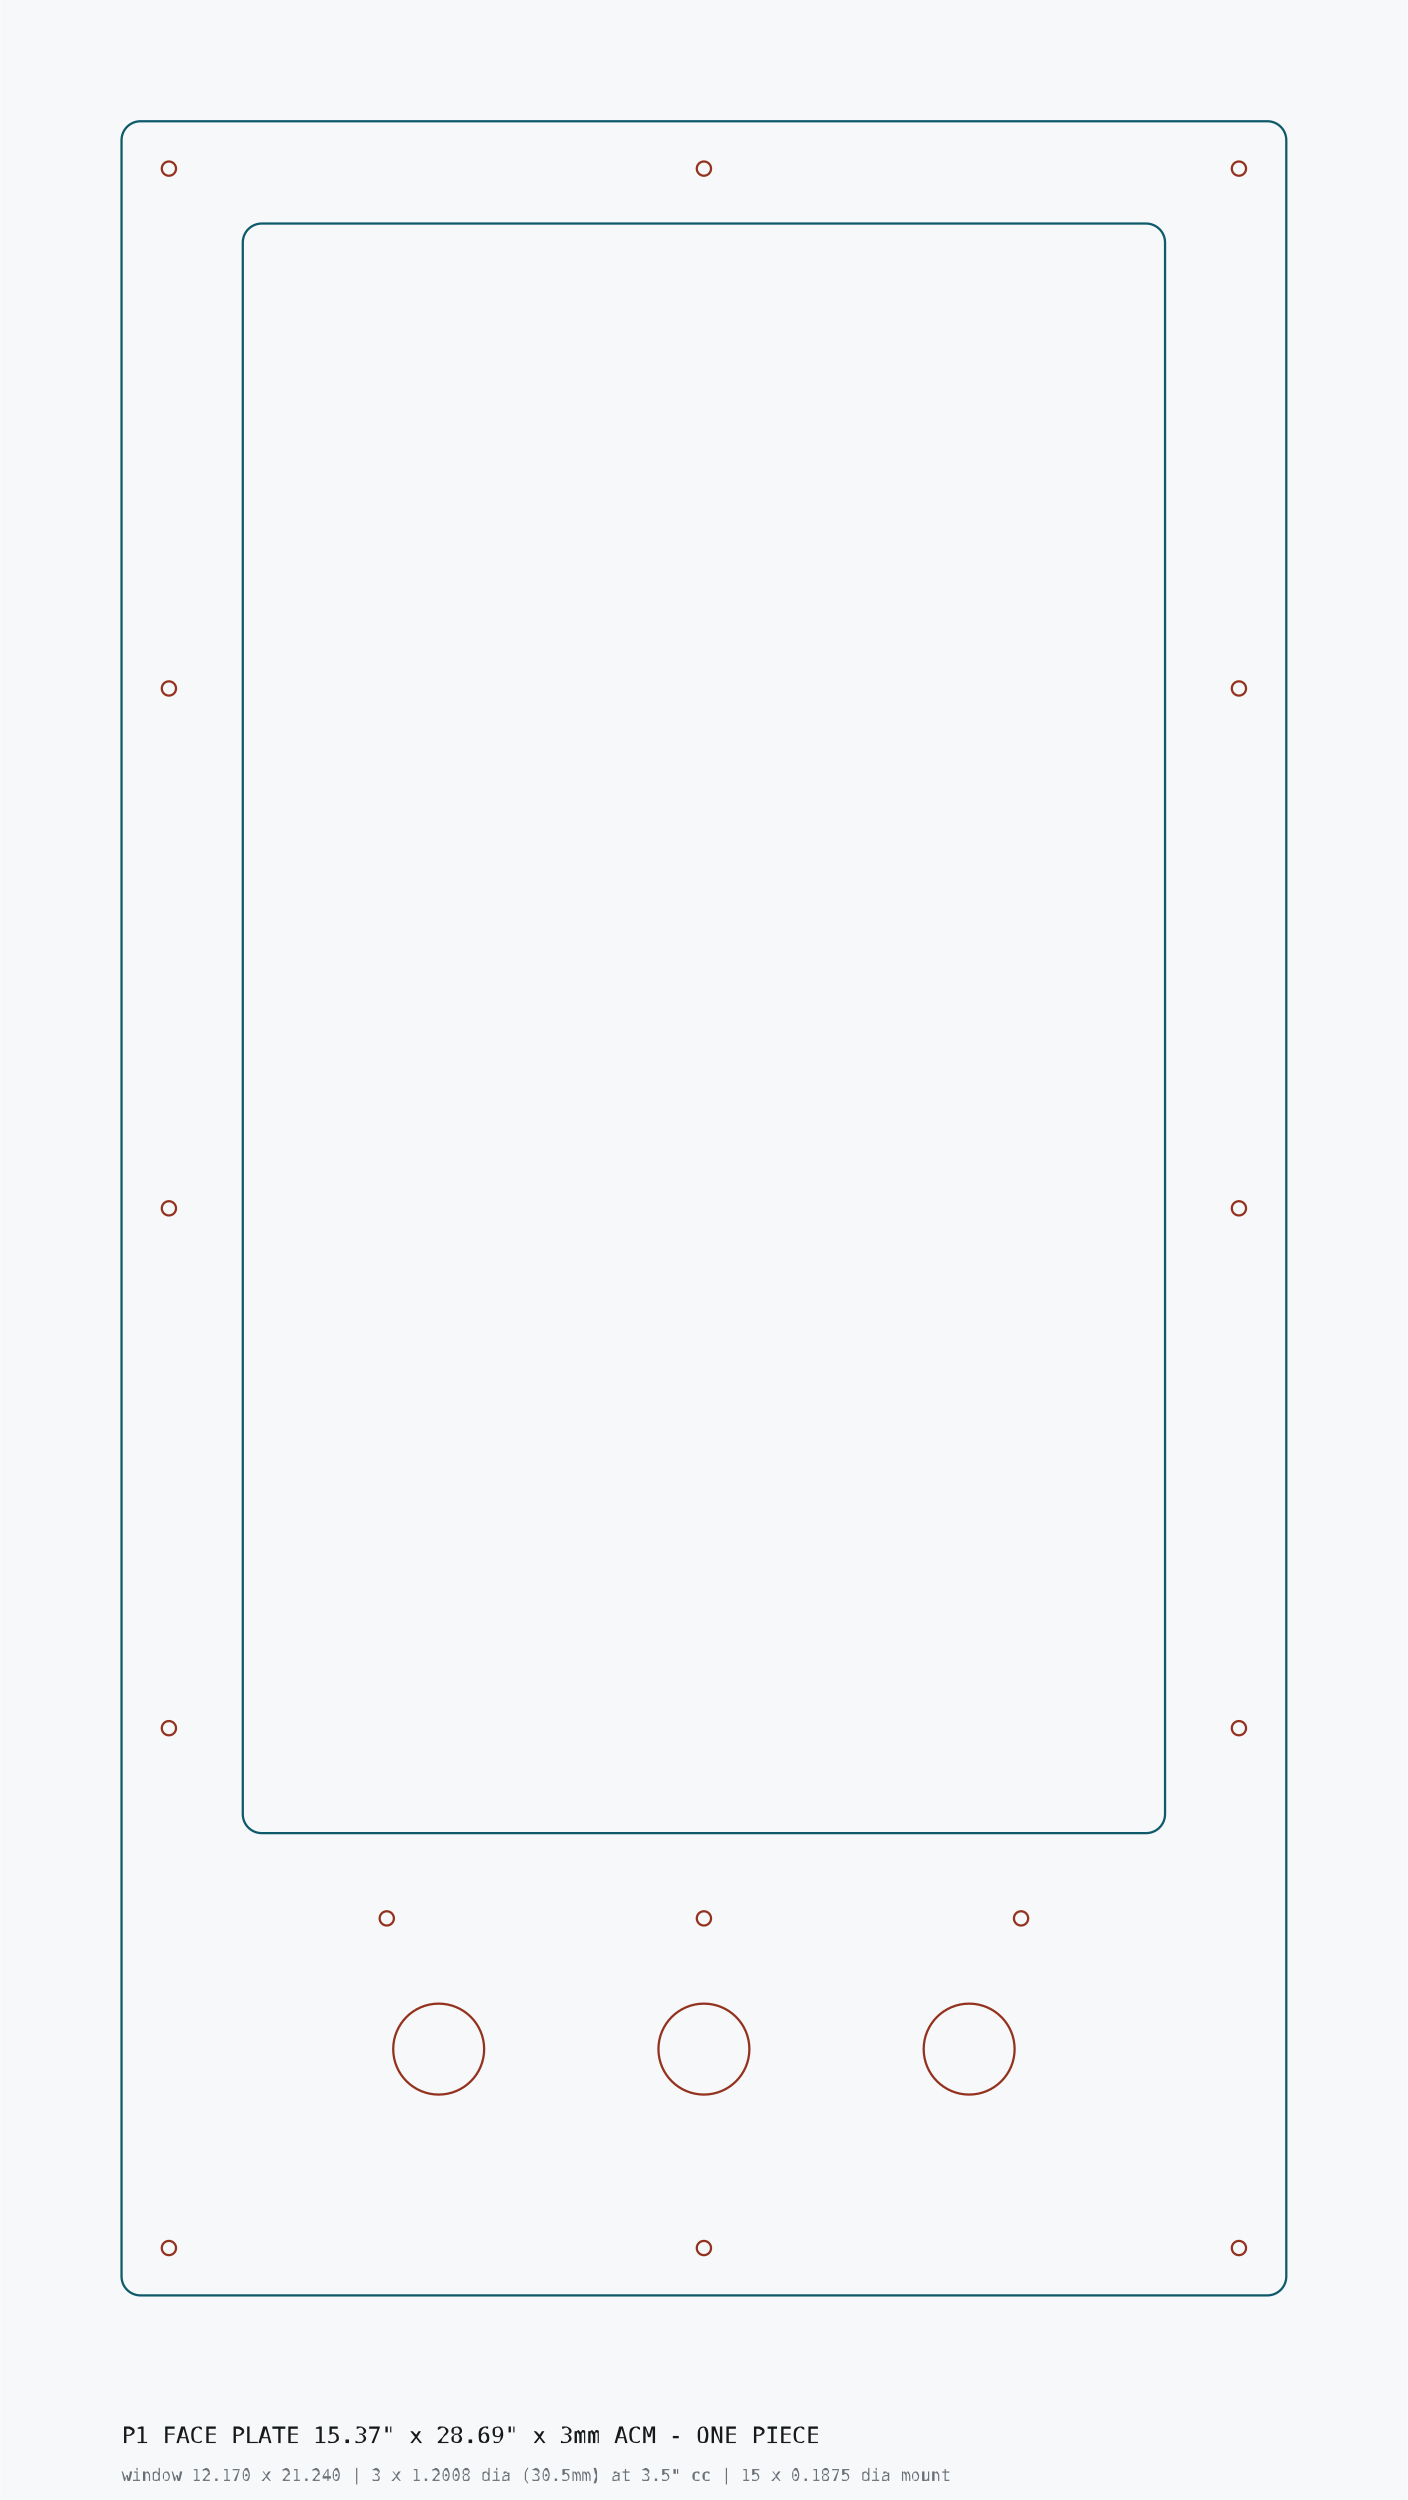
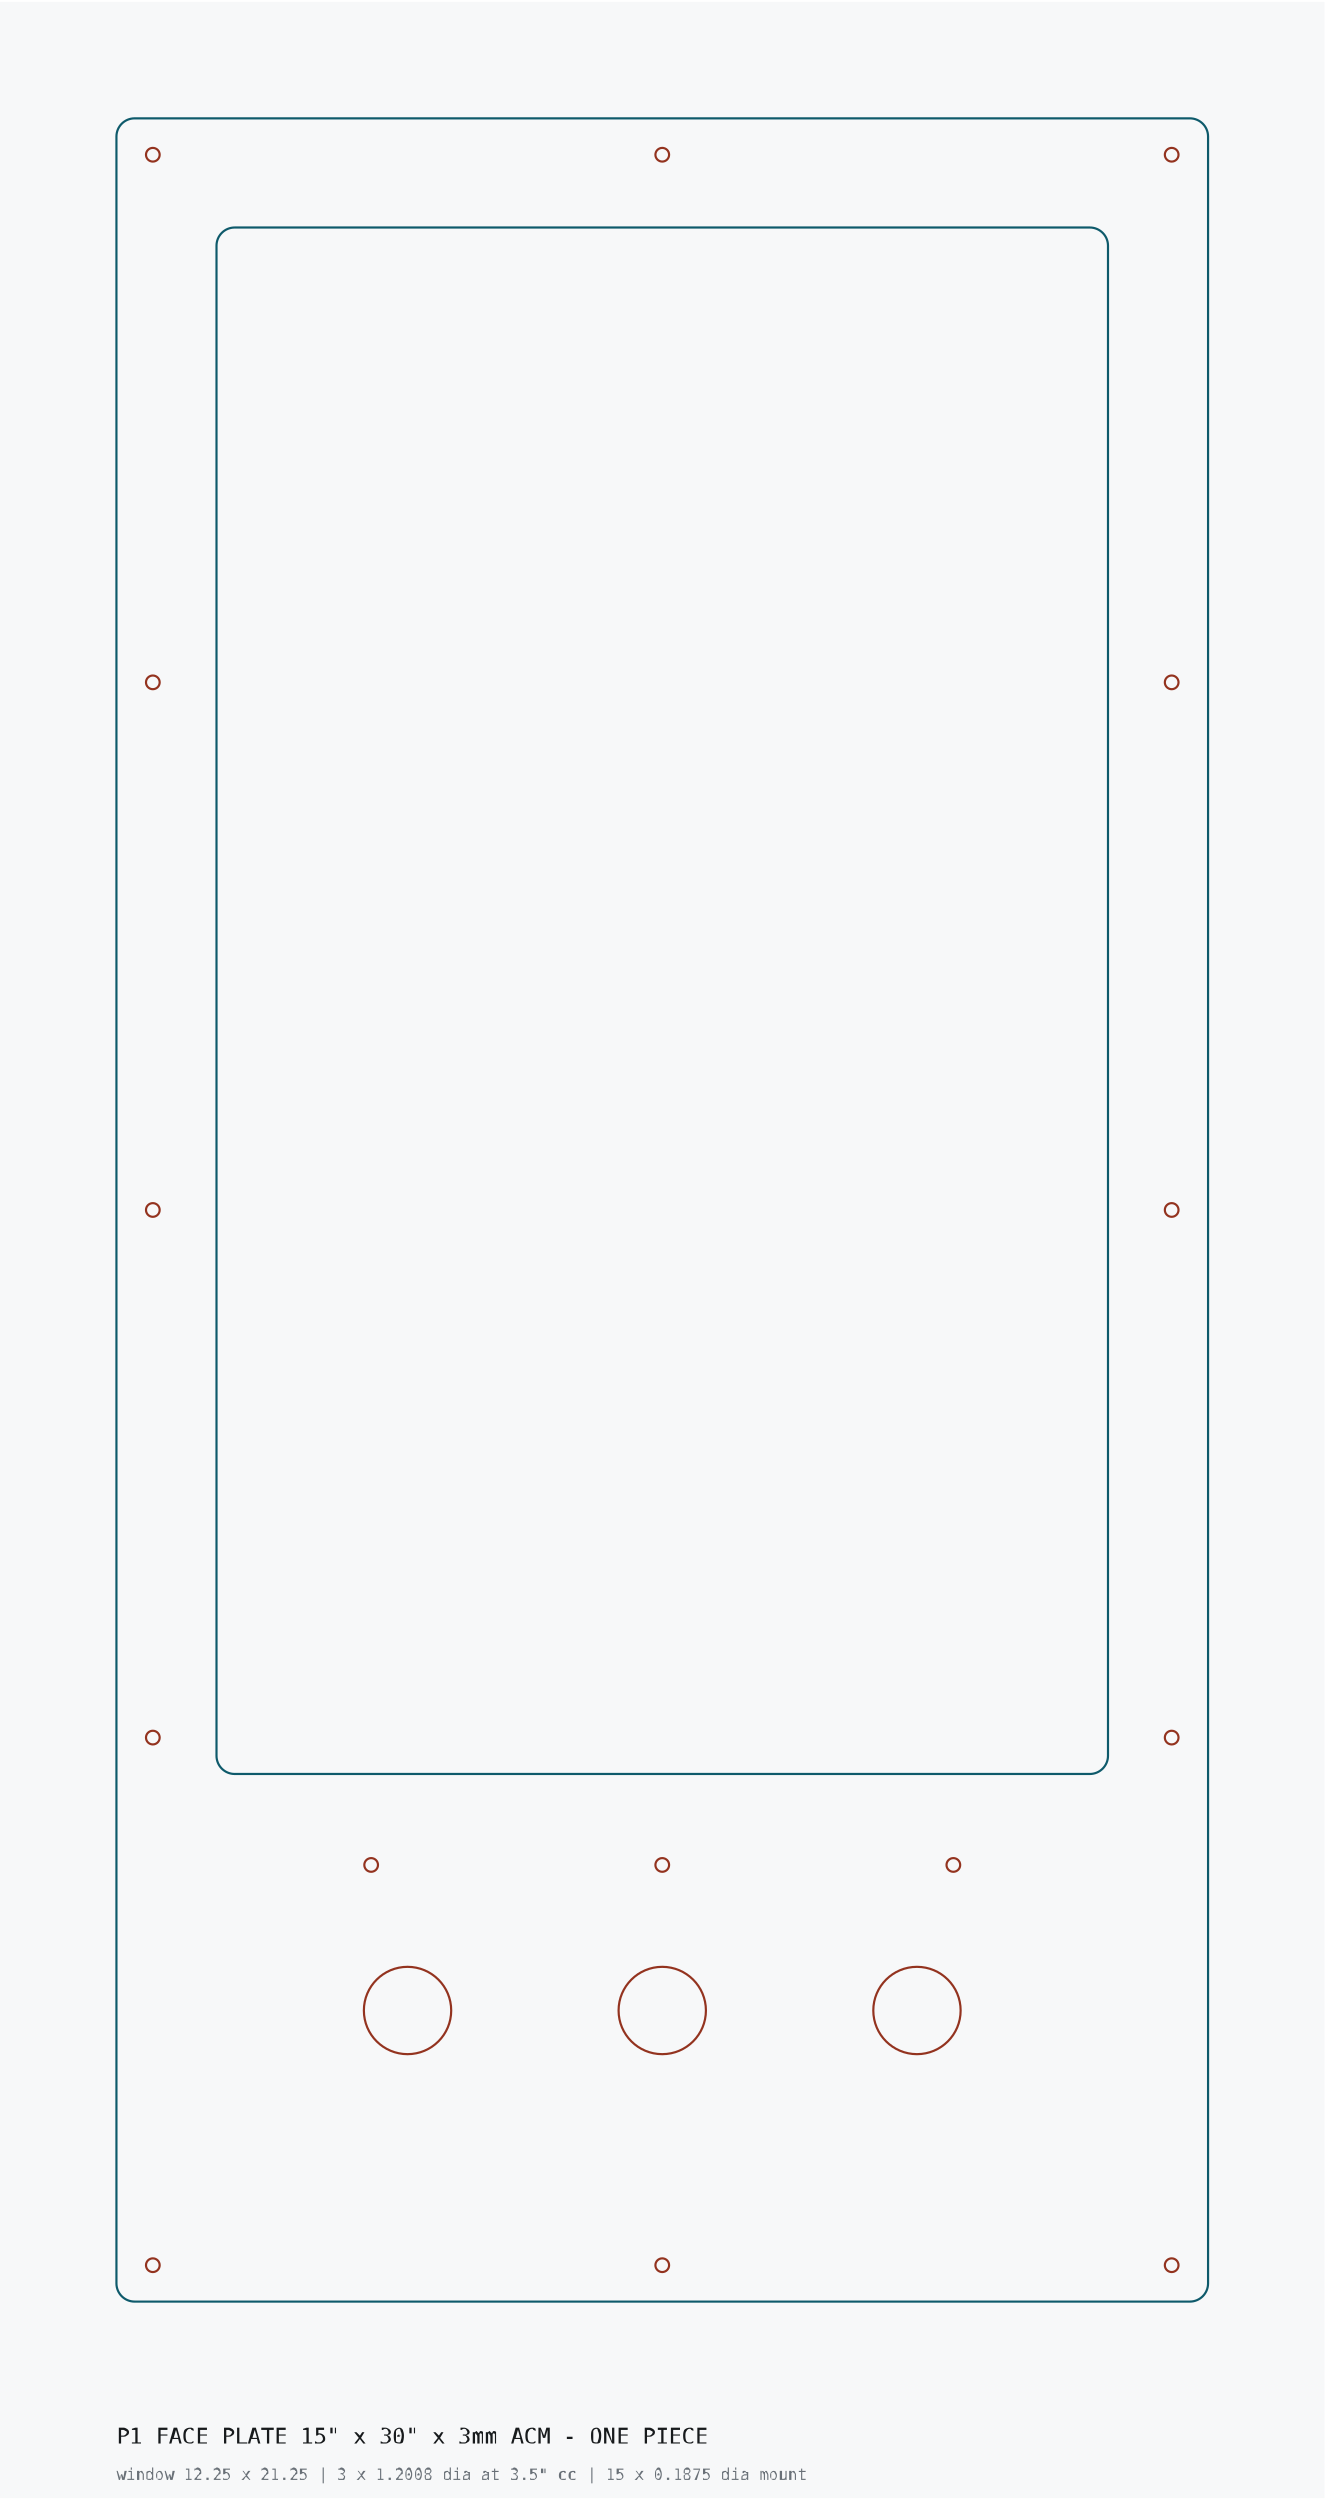
- <svg xmlns="http://www.w3.org/2000/svg" width="446" height="792" viewBox="0 0 18.570 32.990">
+ <svg xmlns="http://www.w3.org/2000/svg" width="400" height="755" viewBox="0 0 18.200 34.300">
  <rect width="100%" height="100%" fill="#F7F8F9" />
-   <g transform="translate(1.600,1.600) scale(1,-1) translate(0,-28.690)">
-     <rect x="0" y="0" width="15.37" height="28.69" rx="0.25" fill="none" stroke="#0E5A6B" stroke-width="0.03" />
-     <rect x="1.6" y="6.1" width="12.17" height="21.24" rx="0.25" fill="none" stroke="#0E5A6B" stroke-width="0.03" />
-     <circle cx="4.185" cy="3.25" r="0.6" fill="none" stroke="#93331F" stroke-width="0.03" />
-     <circle cx="7.685" cy="3.25" r="0.6" fill="none" stroke="#93331F" stroke-width="0.03" />
-     <circle cx="11.185" cy="3.25" r="0.6" fill="none" stroke="#93331F" stroke-width="0.03" />
-     <circle cx="0.625" cy="0.625" r="0.094" fill="none" stroke="#93331F" stroke-width="0.03" />
-     <circle cx="14.745" cy="0.625" r="0.094" fill="none" stroke="#93331F" stroke-width="0.03" />
-     <circle cx="0.625" cy="7.485" r="0.094" fill="none" stroke="#93331F" stroke-width="0.03" />
-     <circle cx="14.745" cy="7.485" r="0.094" fill="none" stroke="#93331F" stroke-width="0.03" />
-     <circle cx="0.625" cy="14.345" r="0.094" fill="none" stroke="#93331F" stroke-width="0.03" />
-     <circle cx="14.745" cy="14.345" r="0.094" fill="none" stroke="#93331F" stroke-width="0.03" />
-     <circle cx="0.625" cy="21.205" r="0.094" fill="none" stroke="#93331F" stroke-width="0.03" />
-     <circle cx="14.745" cy="21.205" r="0.094" fill="none" stroke="#93331F" stroke-width="0.03" />
-     <circle cx="0.625" cy="28.065" r="0.094" fill="none" stroke="#93331F" stroke-width="0.03" />
-     <circle cx="14.745" cy="28.065" r="0.094" fill="none" stroke="#93331F" stroke-width="0.03" />
-     <circle cx="7.685" cy="0.625" r="0.094" fill="none" stroke="#93331F" stroke-width="0.03" />
-     <circle cx="7.685" cy="28.065" r="0.094" fill="none" stroke="#93331F" stroke-width="0.03" />
-     <circle cx="3.5" cy="4.975" r="0.094" fill="none" stroke="#93331F" stroke-width="0.03" />
-     <circle cx="7.685" cy="4.975" r="0.094" fill="none" stroke="#93331F" stroke-width="0.03" />
-     <circle cx="11.87" cy="4.975" r="0.094" fill="none" stroke="#93331F" stroke-width="0.03" />
+   <g transform="translate(1.600,1.600) scale(1,-1) translate(0,-30.000)">
+     <rect x="0" y="0" width="15" height="30" rx="0.25" fill="none" stroke="#0E5A6B" stroke-width="0.03" />
+     <rect x="1.375" y="7.25" width="12.25" height="21.25" rx="0.25" fill="none" stroke="#0E5A6B" stroke-width="0.03" />
+     <circle cx="4" cy="4" r="0.6" fill="none" stroke="#93331F" stroke-width="0.03" />
+     <circle cx="7.5" cy="4" r="0.6" fill="none" stroke="#93331F" stroke-width="0.03" />
+     <circle cx="11" cy="4" r="0.6" fill="none" stroke="#93331F" stroke-width="0.03" />
+     <circle cx="0.5" cy="29.5" r="0.094" fill="none" stroke="#93331F" stroke-width="0.03" />
+     <circle cx="0.5" cy="22.25" r="0.094" fill="none" stroke="#93331F" stroke-width="0.03" />
+     <circle cx="0.5" cy="15" r="0.094" fill="none" stroke="#93331F" stroke-width="0.03" />
+     <circle cx="0.5" cy="7.75" r="0.094" fill="none" stroke="#93331F" stroke-width="0.03" />
+     <circle cx="0.5" cy="0.5" r="0.094" fill="none" stroke="#93331F" stroke-width="0.03" />
+     <circle cx="14.5" cy="29.5" r="0.094" fill="none" stroke="#93331F" stroke-width="0.03" />
+     <circle cx="14.5" cy="22.25" r="0.094" fill="none" stroke="#93331F" stroke-width="0.03" />
+     <circle cx="14.5" cy="15" r="0.094" fill="none" stroke="#93331F" stroke-width="0.03" />
+     <circle cx="14.5" cy="7.75" r="0.094" fill="none" stroke="#93331F" stroke-width="0.03" />
+     <circle cx="14.5" cy="0.5" r="0.094" fill="none" stroke="#93331F" stroke-width="0.03" />
+     <circle cx="7.5" cy="29.5" r="0.094" fill="none" stroke="#93331F" stroke-width="0.03" />
+     <circle cx="7.5" cy="0.5" r="0.094" fill="none" stroke="#93331F" stroke-width="0.03" />
+     <circle cx="3.5" cy="6" r="0.094" fill="none" stroke="#93331F" stroke-width="0.03" />
+     <circle cx="7.5" cy="6" r="0.094" fill="none" stroke="#93331F" stroke-width="0.03" />
+     <circle cx="11.5" cy="6" r="0.094" fill="none" stroke="#93331F" stroke-width="0.03" />
  </g>
-   <text x="1.600" y="32.240" font-family="monospace" font-size="0.30" fill="#171A1C">P1 FACE PLATE  15.37" x 28.69"  x 3mm ACM  -  ONE PIECE</text>
-   <text x="1.600" y="32.740" font-family="monospace" font-size="0.22" fill="#697077">window 12.170 x 21.240  |  3 x 1.2008 dia (30.5mm) at 3.5" cc  |  15 x 0.1875 dia mount</text>
+   <text x="1.600" y="33.550" font-family="monospace" font-size="0.30" fill="#171A1C">P1 FACE PLATE  15" x 30"  x 3mm ACM  -  ONE PIECE</text>
+   <text x="1.600" y="34.050" font-family="monospace" font-size="0.22" fill="#697077">window 12.25 x 21.25  |  3 x 1.2008 dia at 3.5" cc  |  15 x 0.1875 dia mount</text>
</svg>
